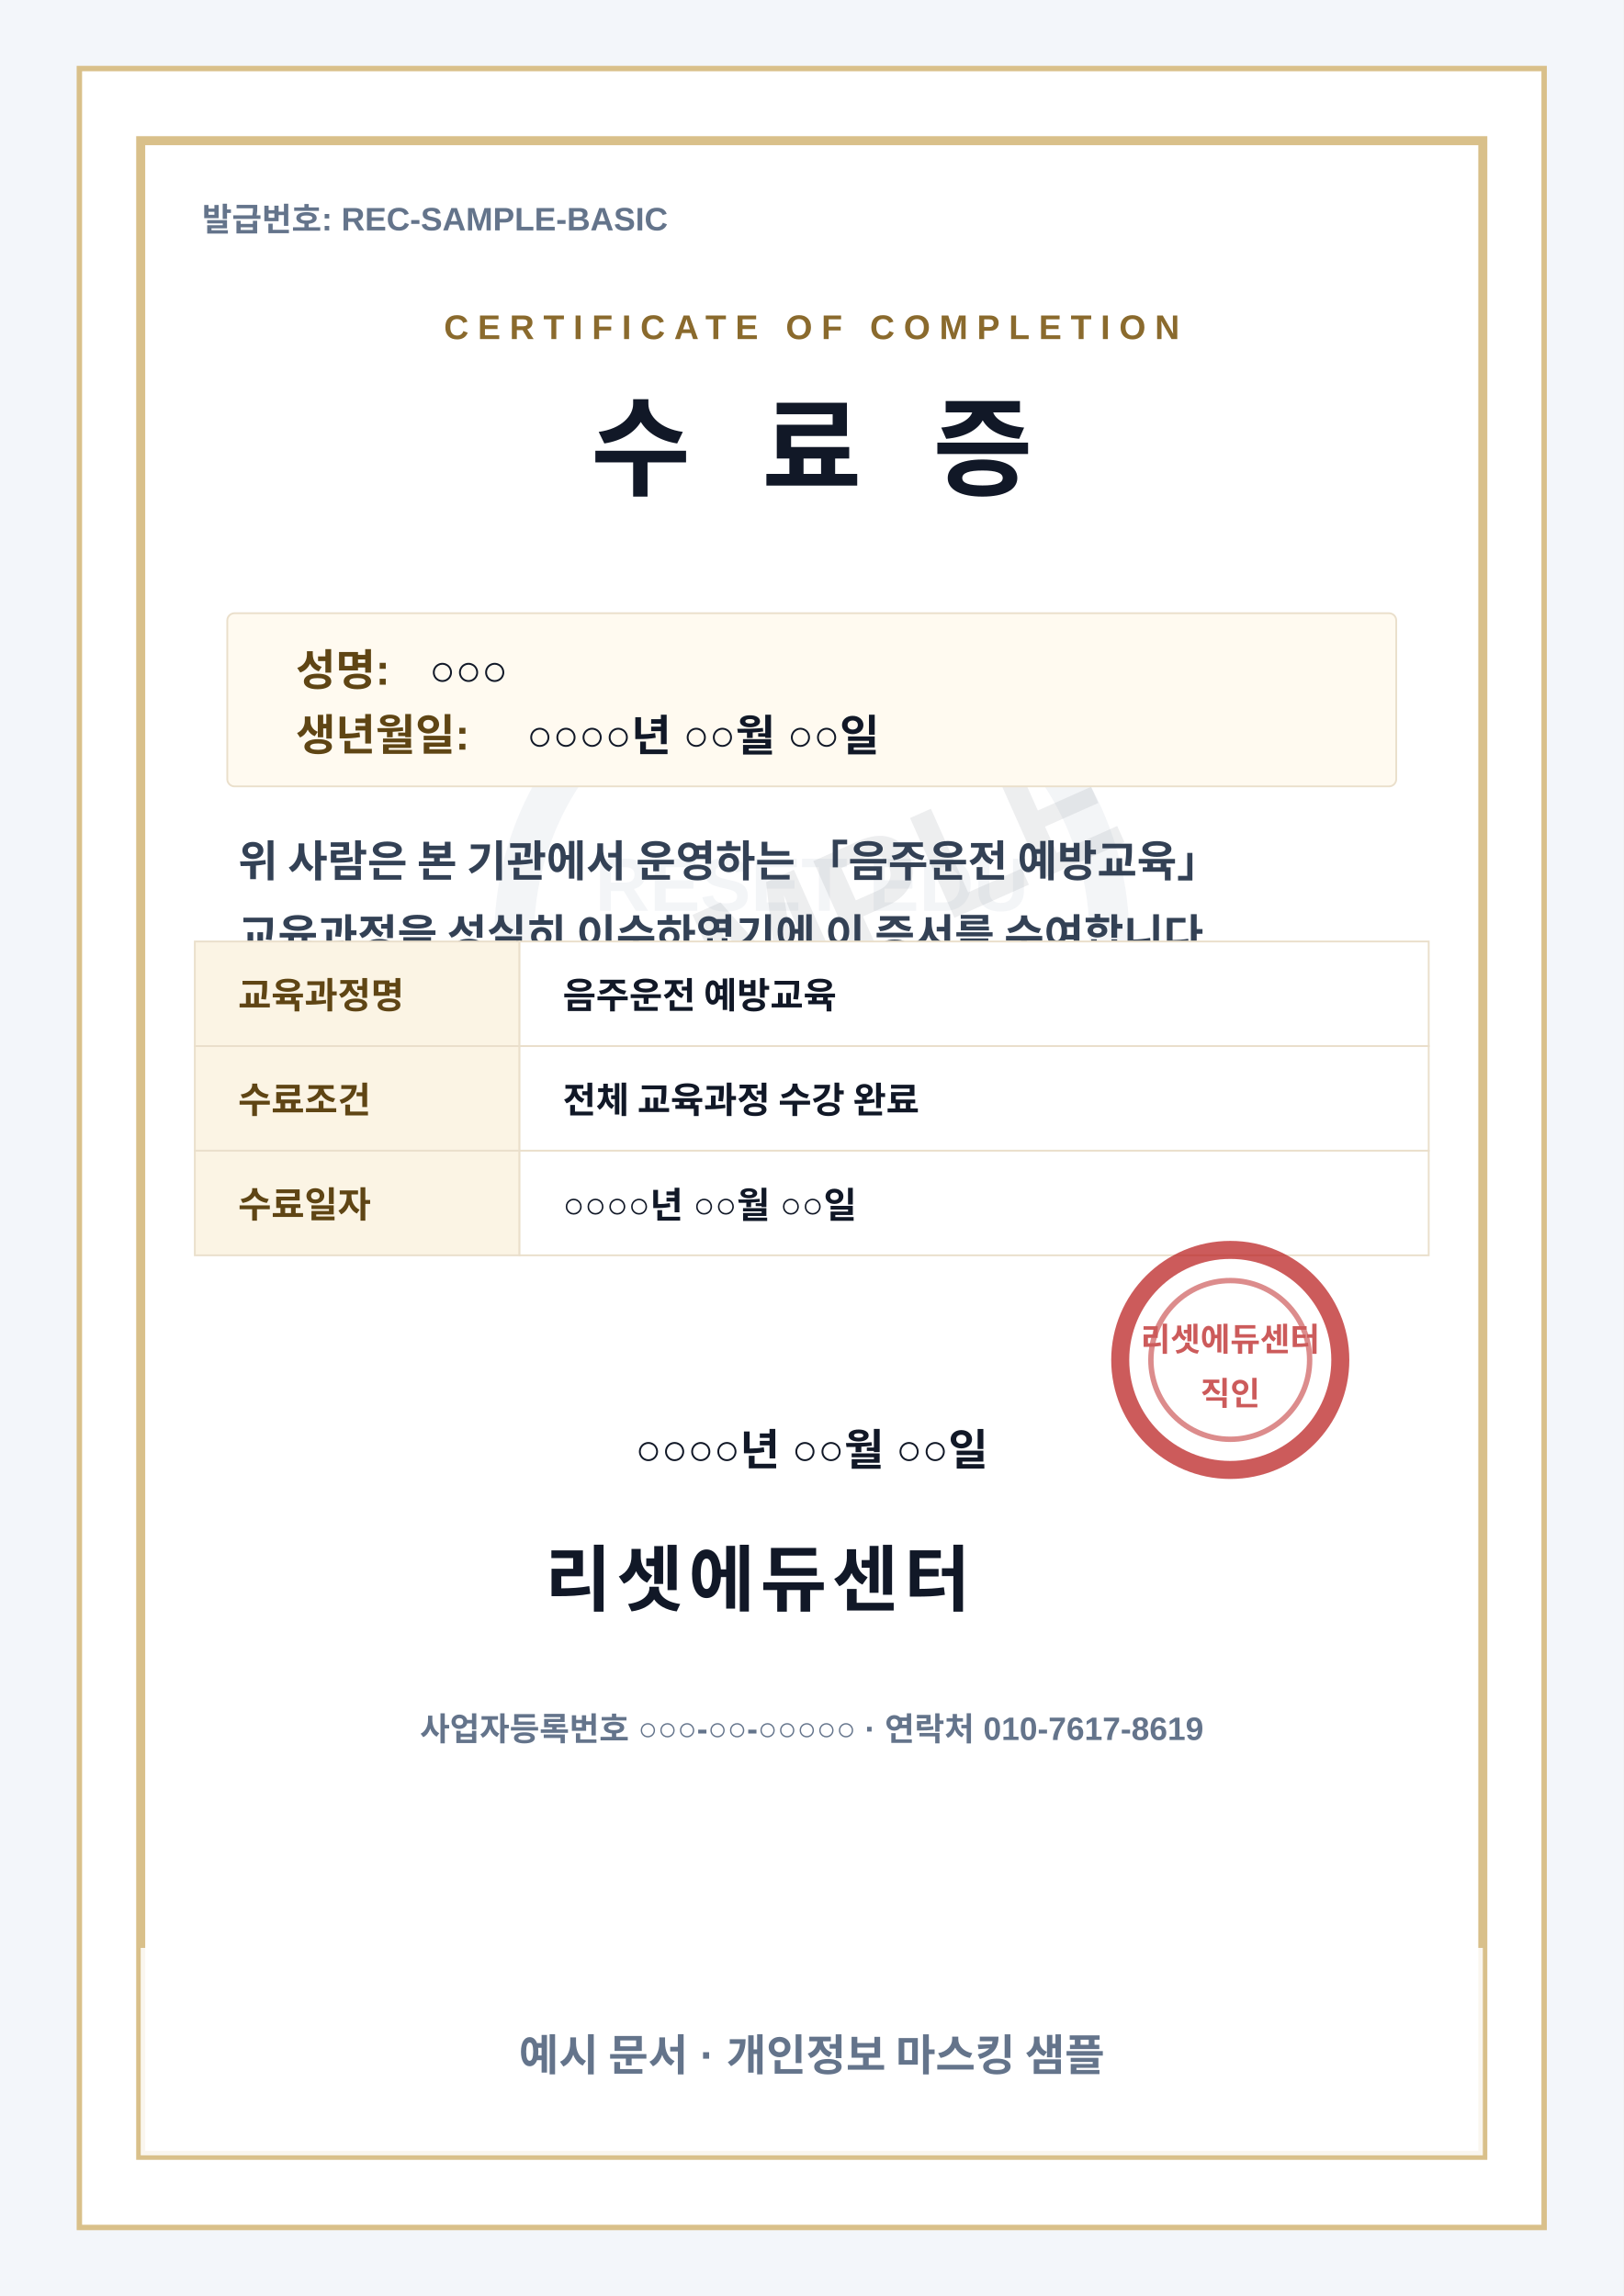
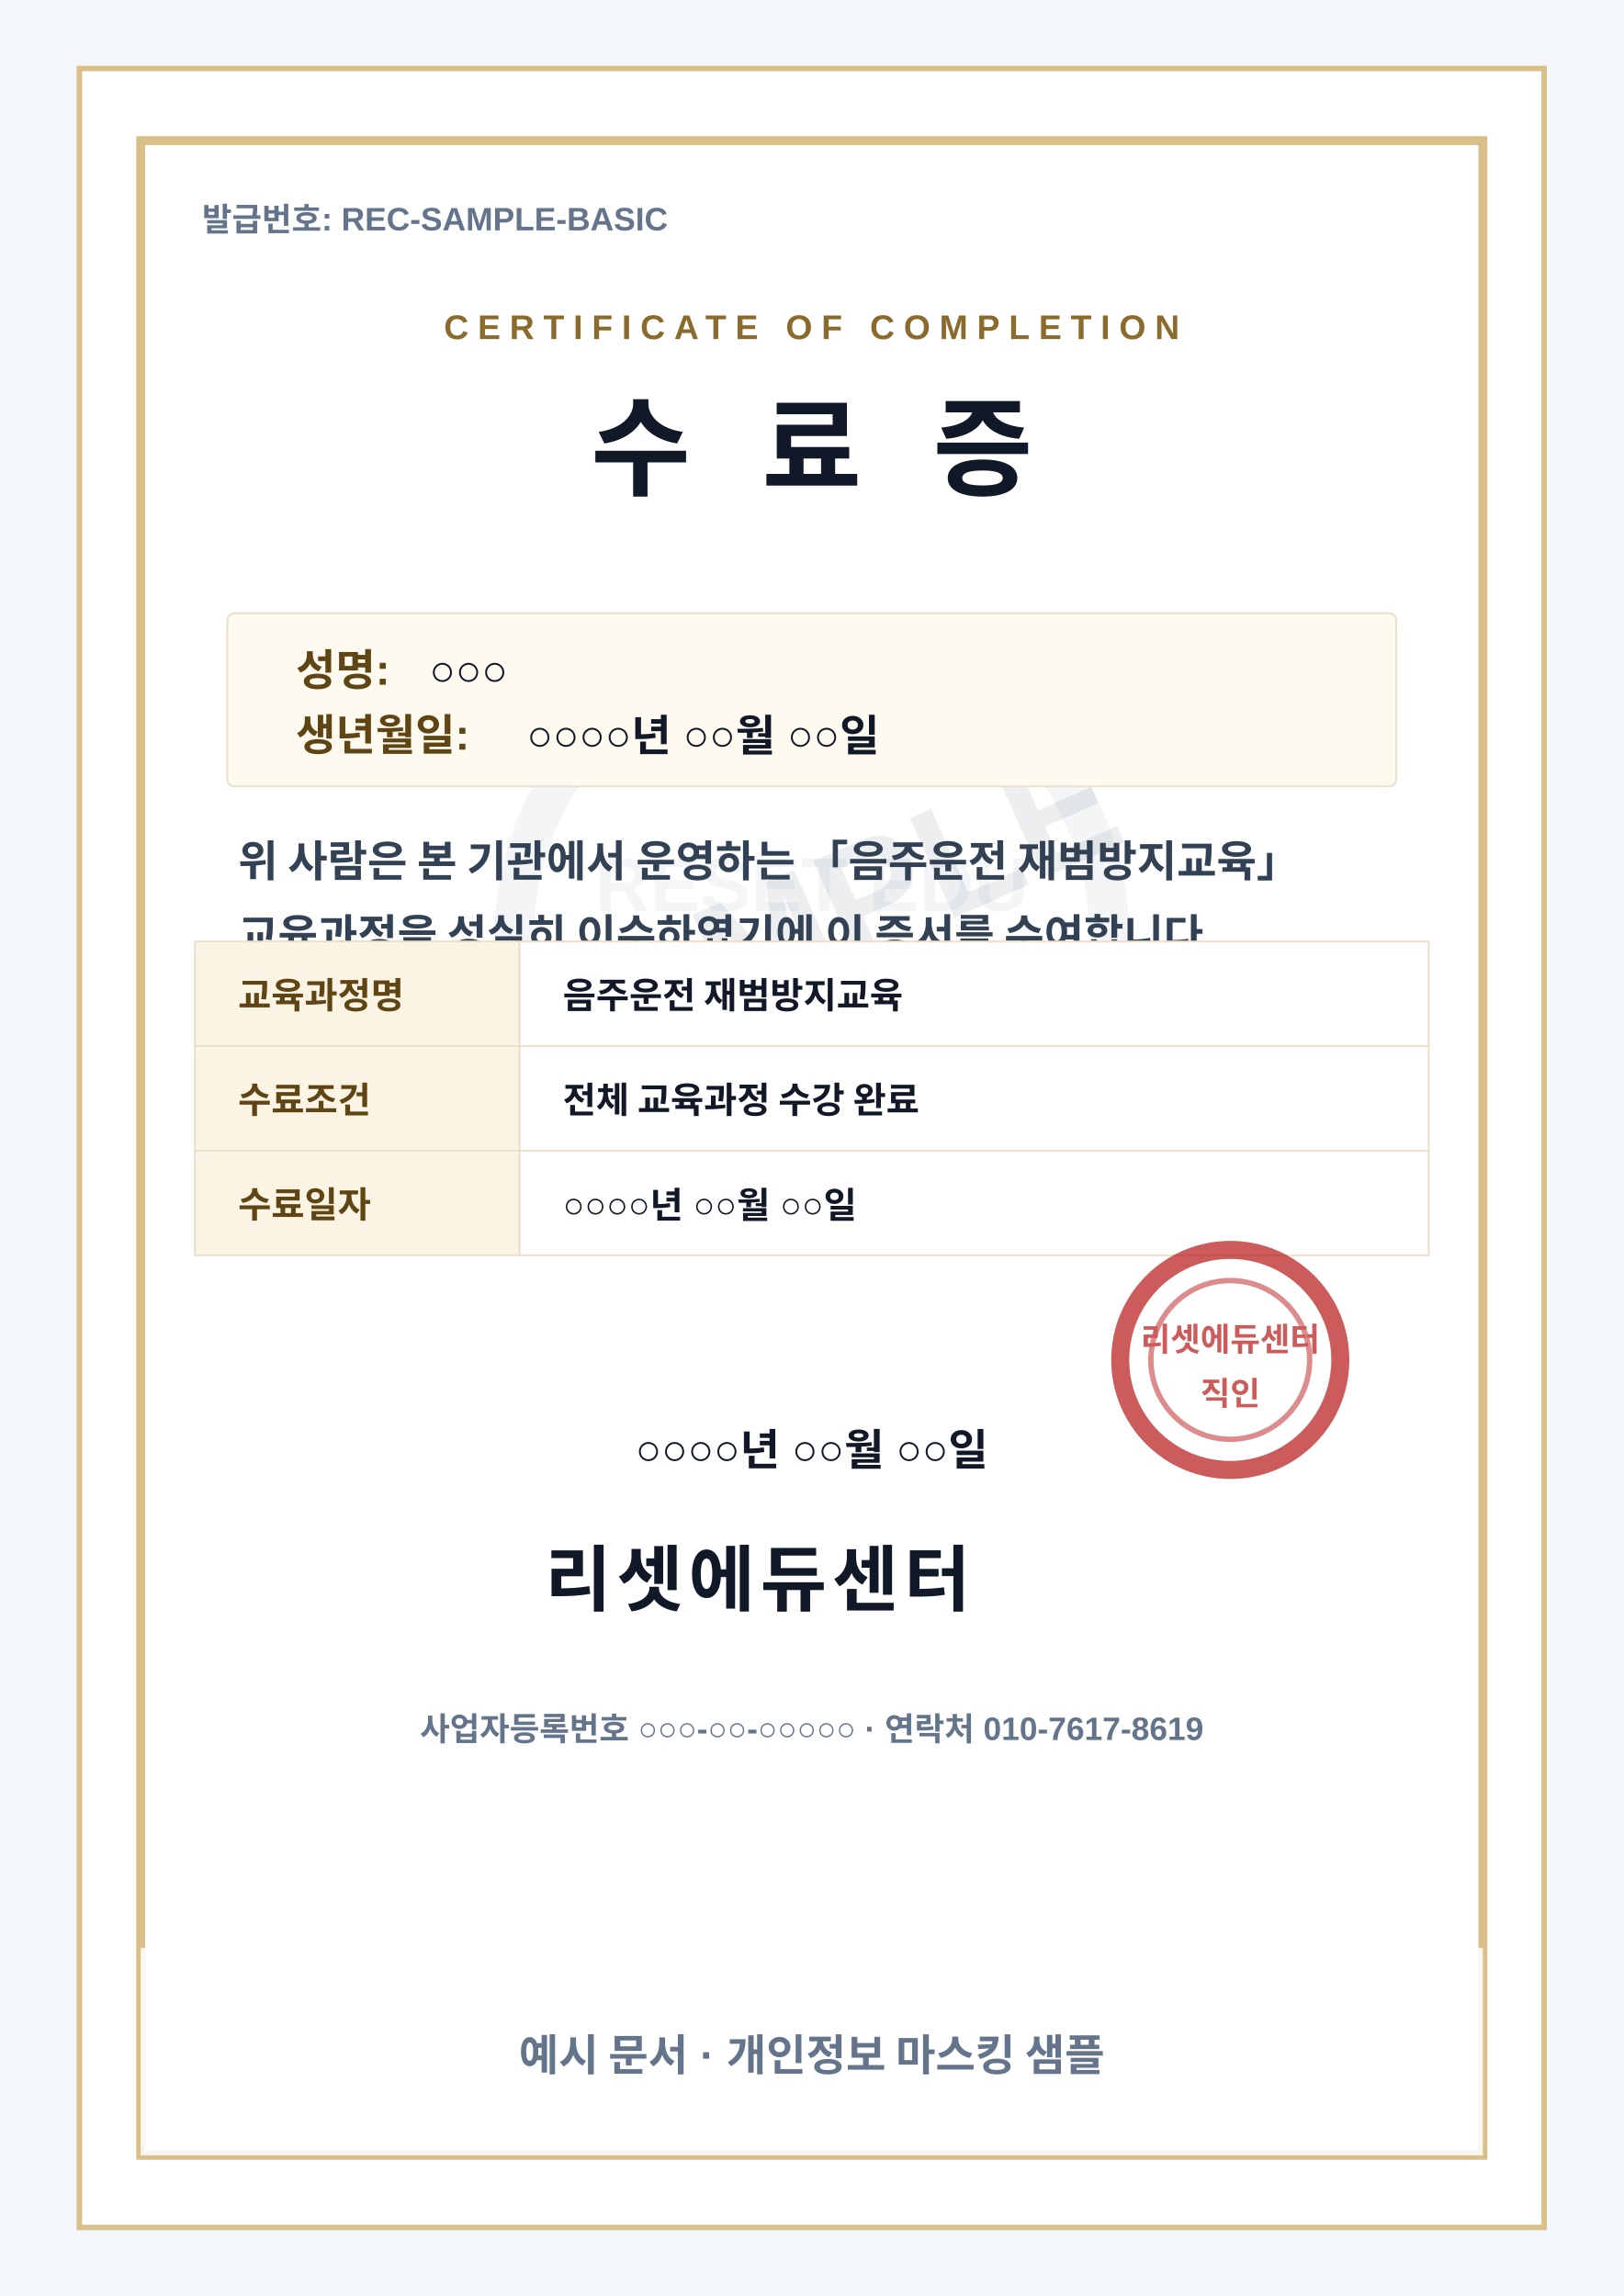
<svg xmlns="http://www.w3.org/2000/svg" width="900" height="1273" viewBox="0 0 900 1273" role="img" aria-label="수 료 증 예시">
  <rect width="900" height="1273" fill="#f3f6fa" />
  <rect x="44" y="38" width="812" height="1197" fill="#ffffff" stroke="#d9c08a" stroke-width="3" />
  <rect x="78" y="78" width="744" height="1117" fill="#ffffff" stroke="#d9c08a" stroke-width="5" />
  <g opacity="0.052">
    <circle cx="450" cy="520" r="165" fill="none" stroke="#173968" stroke-width="22" />
    <text x="450" y="505" text-anchor="middle" font-family="Arial, 'Noto Sans KR', sans-serif" font-size="42" font-weight="900" fill="#173968">RESET EDU</text>
    <text x="450" y="555" text-anchor="middle" font-family="Arial, 'Noto Sans KR', sans-serif" font-size="36" font-weight="900" fill="#173968">CENTER</text>
  </g>
  <g transform="rotate(-24 450 520)">
    <text opacity="0.075" x="450" y="542" text-anchor="middle" font-family="Arial, 'Noto Sans KR', sans-serif" font-size="88" font-weight="900" fill="#0f172a">SAMPLE</text>
  </g>
  <text x="112" y="128" text-anchor="start" font-family="Arial, 'Noto Sans KR', sans-serif" font-size="18" font-weight="800" fill="#64748b">발급번호: REC-SAMPLE-BASIC</text>
  <text letter-spacing="5" x="450" y="188" text-anchor="middle" font-family="Arial, 'Noto Sans KR', sans-serif" font-size="19" font-weight="800" fill="#8a6a2d">CERTIFICATE OF COMPLETION</text>
  <text letter-spacing="13" x="450" y="270" text-anchor="middle" font-family="Arial, 'Noto Sans KR', sans-serif" font-size="60" font-weight="900" fill="#111827">수 료 증</text>
  <g>
    <rect x="126" y="340" width="648" height="96" rx="4" fill="#fffaf0" stroke="#eadfcb" />
    <text x="164" y="380" text-anchor="start" font-family="Arial, 'Noto Sans KR', sans-serif" font-size="24" font-weight="900" fill="#5f4514">성명:</text>
    <text x="238" y="380" text-anchor="start" font-family="Arial, 'Noto Sans KR', sans-serif" font-size="24" font-weight="900" fill="#111827">○○○</text>
    <text x="164" y="416" text-anchor="start" font-family="Arial, 'Noto Sans KR', sans-serif" font-size="24" font-weight="900" fill="#5f4514">생년월일:</text>
    <text x="292" y="416" text-anchor="start" font-family="Arial, 'Noto Sans KR', sans-serif" font-size="24" font-weight="900" fill="#111827">○○○○년 ○○월 ○○일</text>
  </g>
-   <text x="132" y="486" text-anchor="start" font-family="Arial, 'Noto Sans KR', sans-serif" font-size="24" font-weight="700" fill="#334155">위 사람은 본 기관에서 운영하는 「음주운전 예방교육」</text>
+   <text x="132" y="486" text-anchor="start" font-family="Arial, 'Noto Sans KR', sans-serif" font-size="24" font-weight="700" fill="#334155">위 사람은 본 기관에서 운영하는 「음주운전 재범방지교육」</text>
  <text x="132" y="527" text-anchor="start" font-family="Arial, 'Noto Sans KR', sans-serif" font-size="24" font-weight="700" fill="#334155">교육과정을 성실히 이수하였기에 이 증서를 수여합니다.</text>
  <g>
    <rect x="108" y="522" width="180" height="58" fill="#fbf4e4" stroke="#eadfcb" />
    <rect x="288" y="522" width="504" height="58" fill="#ffffff" stroke="#eadfcb" />
    <text x="132" y="559" text-anchor="start" font-family="Arial, 'Noto Sans KR', sans-serif" font-size="20" font-weight="900" fill="#5f4514">교육과정명</text>
-     <text x="312" y="559" text-anchor="start" font-family="Arial, 'Noto Sans KR', sans-serif" font-size="20" font-weight="800" fill="#111827">음주운전 예방교육</text>
+     <text x="312" y="559" text-anchor="start" font-family="Arial, 'Noto Sans KR', sans-serif" font-size="20" font-weight="800" fill="#111827">음주운전 재범방지교육</text>
  </g>
  <g>
    <rect x="108" y="580" width="180" height="58" fill="#fbf4e4" stroke="#eadfcb" />
    <rect x="288" y="580" width="504" height="58" fill="#ffffff" stroke="#eadfcb" />
    <text x="132" y="617" text-anchor="start" font-family="Arial, 'Noto Sans KR', sans-serif" font-size="20" font-weight="900" fill="#5f4514">수료조건</text>
    <text x="312" y="617" text-anchor="start" font-family="Arial, 'Noto Sans KR', sans-serif" font-size="20" font-weight="800" fill="#111827">전체 교육과정 수강 완료</text>
  </g>
  <g>
    <rect x="108" y="638" width="180" height="58" fill="#fbf4e4" stroke="#eadfcb" />
    <rect x="288" y="638" width="504" height="58" fill="#ffffff" stroke="#eadfcb" />
    <text x="132" y="675" text-anchor="start" font-family="Arial, 'Noto Sans KR', sans-serif" font-size="20" font-weight="900" fill="#5f4514">수료일자</text>
    <text x="312" y="675" text-anchor="start" font-family="Arial, 'Noto Sans KR', sans-serif" font-size="20" font-weight="800" fill="#111827">○○○○년 ○○월 ○○일</text>
  </g>
  <g>
    <text x="450" y="812" text-anchor="middle" font-family="Arial, 'Noto Sans KR', sans-serif" font-size="24" font-weight="800" fill="#111827">○○○○년 ○○월 ○○일</text>
    <text letter-spacing="3" x="420" y="890" text-anchor="middle" font-family="Arial, 'Noto Sans KR', sans-serif" font-size="40" font-weight="900" fill="#111827">리셋에듀센터</text>
    <g opacity="0.72">
      <circle cx="682" cy="754" r="61" fill="none" stroke="#b91c1c" stroke-width="10" />
      <circle cx="682" cy="754" r="44" fill="none" stroke="#b91c1c" stroke-width="3" opacity="0.7" />
      <text x="682" y="749" text-anchor="middle" font-family="Arial, 'Noto Sans KR', sans-serif" font-size="18" font-weight="900" fill="#b91c1c">리셋에듀센터</text>
      <text x="682" y="779" text-anchor="middle" font-family="Arial, 'Noto Sans KR', sans-serif" font-size="18" font-weight="900" fill="#b91c1c">직인</text>
    </g>
    <text x="450" y="965" text-anchor="middle" font-family="Arial, 'Noto Sans KR', sans-serif" font-size="18" font-weight="700" fill="#64748b">사업자등록번호 ○○○-○○-○○○○○ · 연락처 010-7617-8619</text>
  </g>
  <rect x="78" y="1080" width="744" height="115" fill="#ffffff" opacity="0.86" />
  <text x="450" y="1148" text-anchor="middle" font-family="Arial, 'Noto Sans KR', sans-serif" font-size="24" font-weight="900" fill="#64748b">예시 문서 · 개인정보 마스킹 샘플</text>
</svg>
